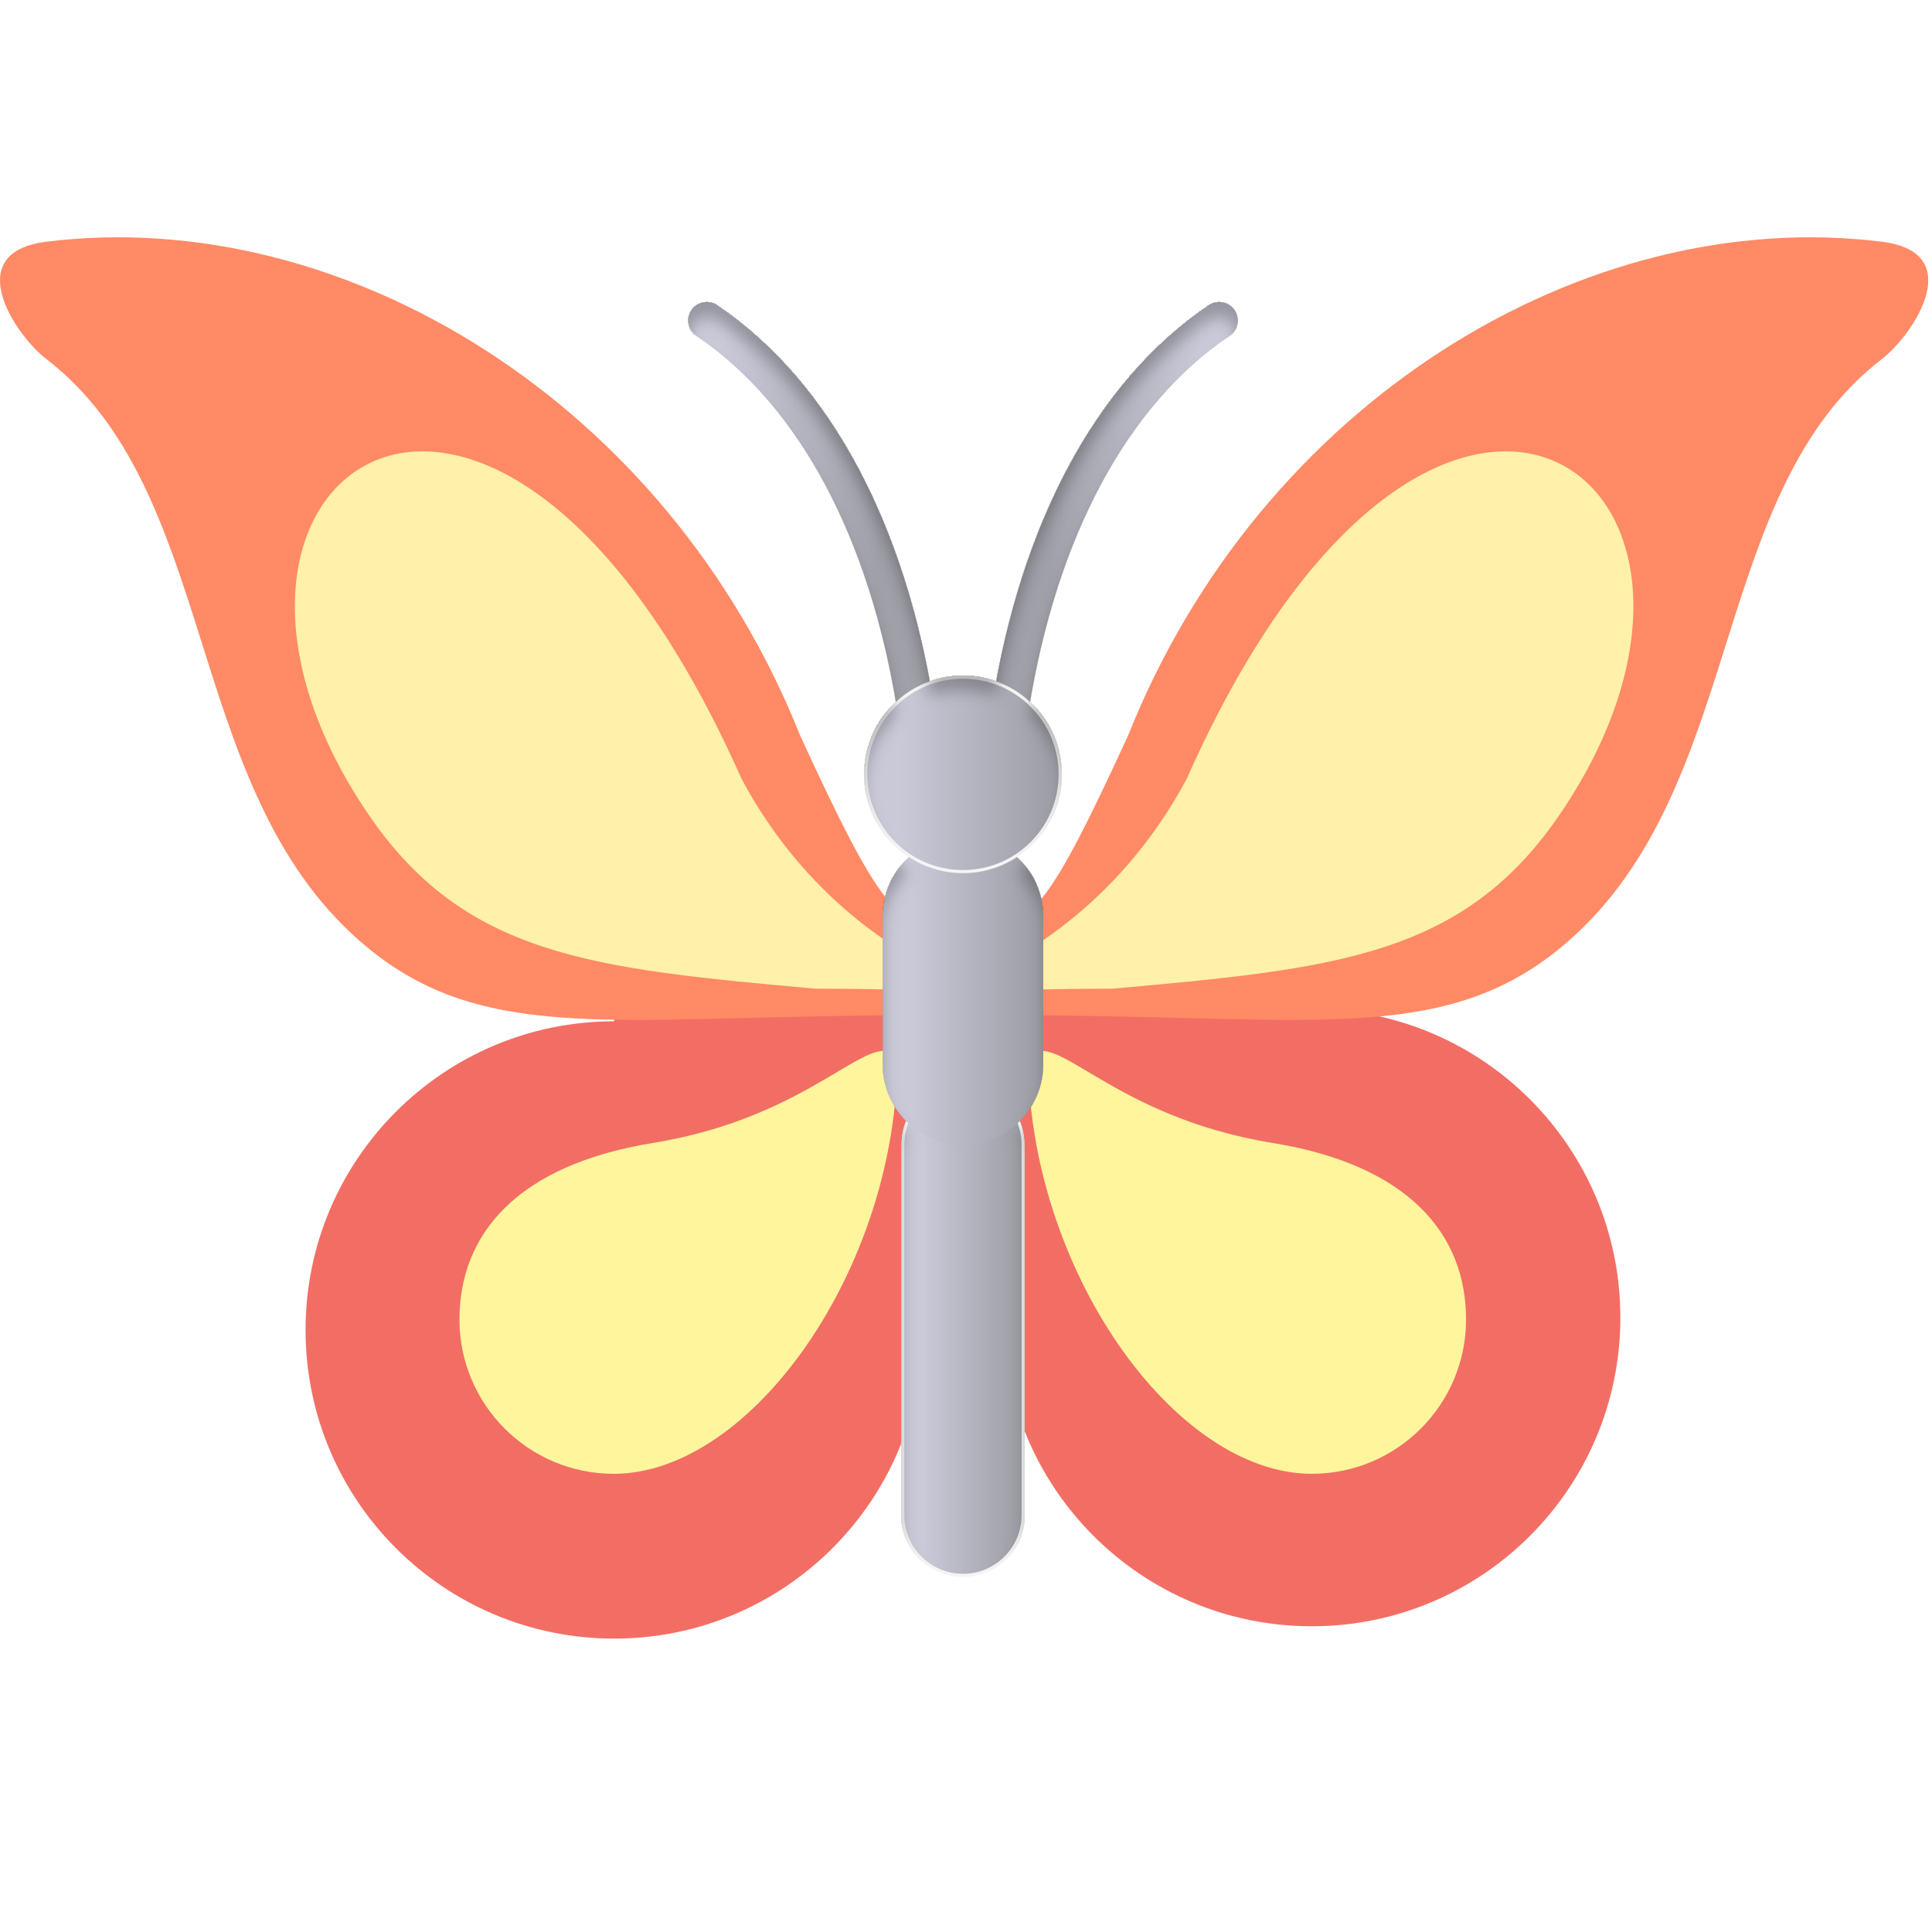
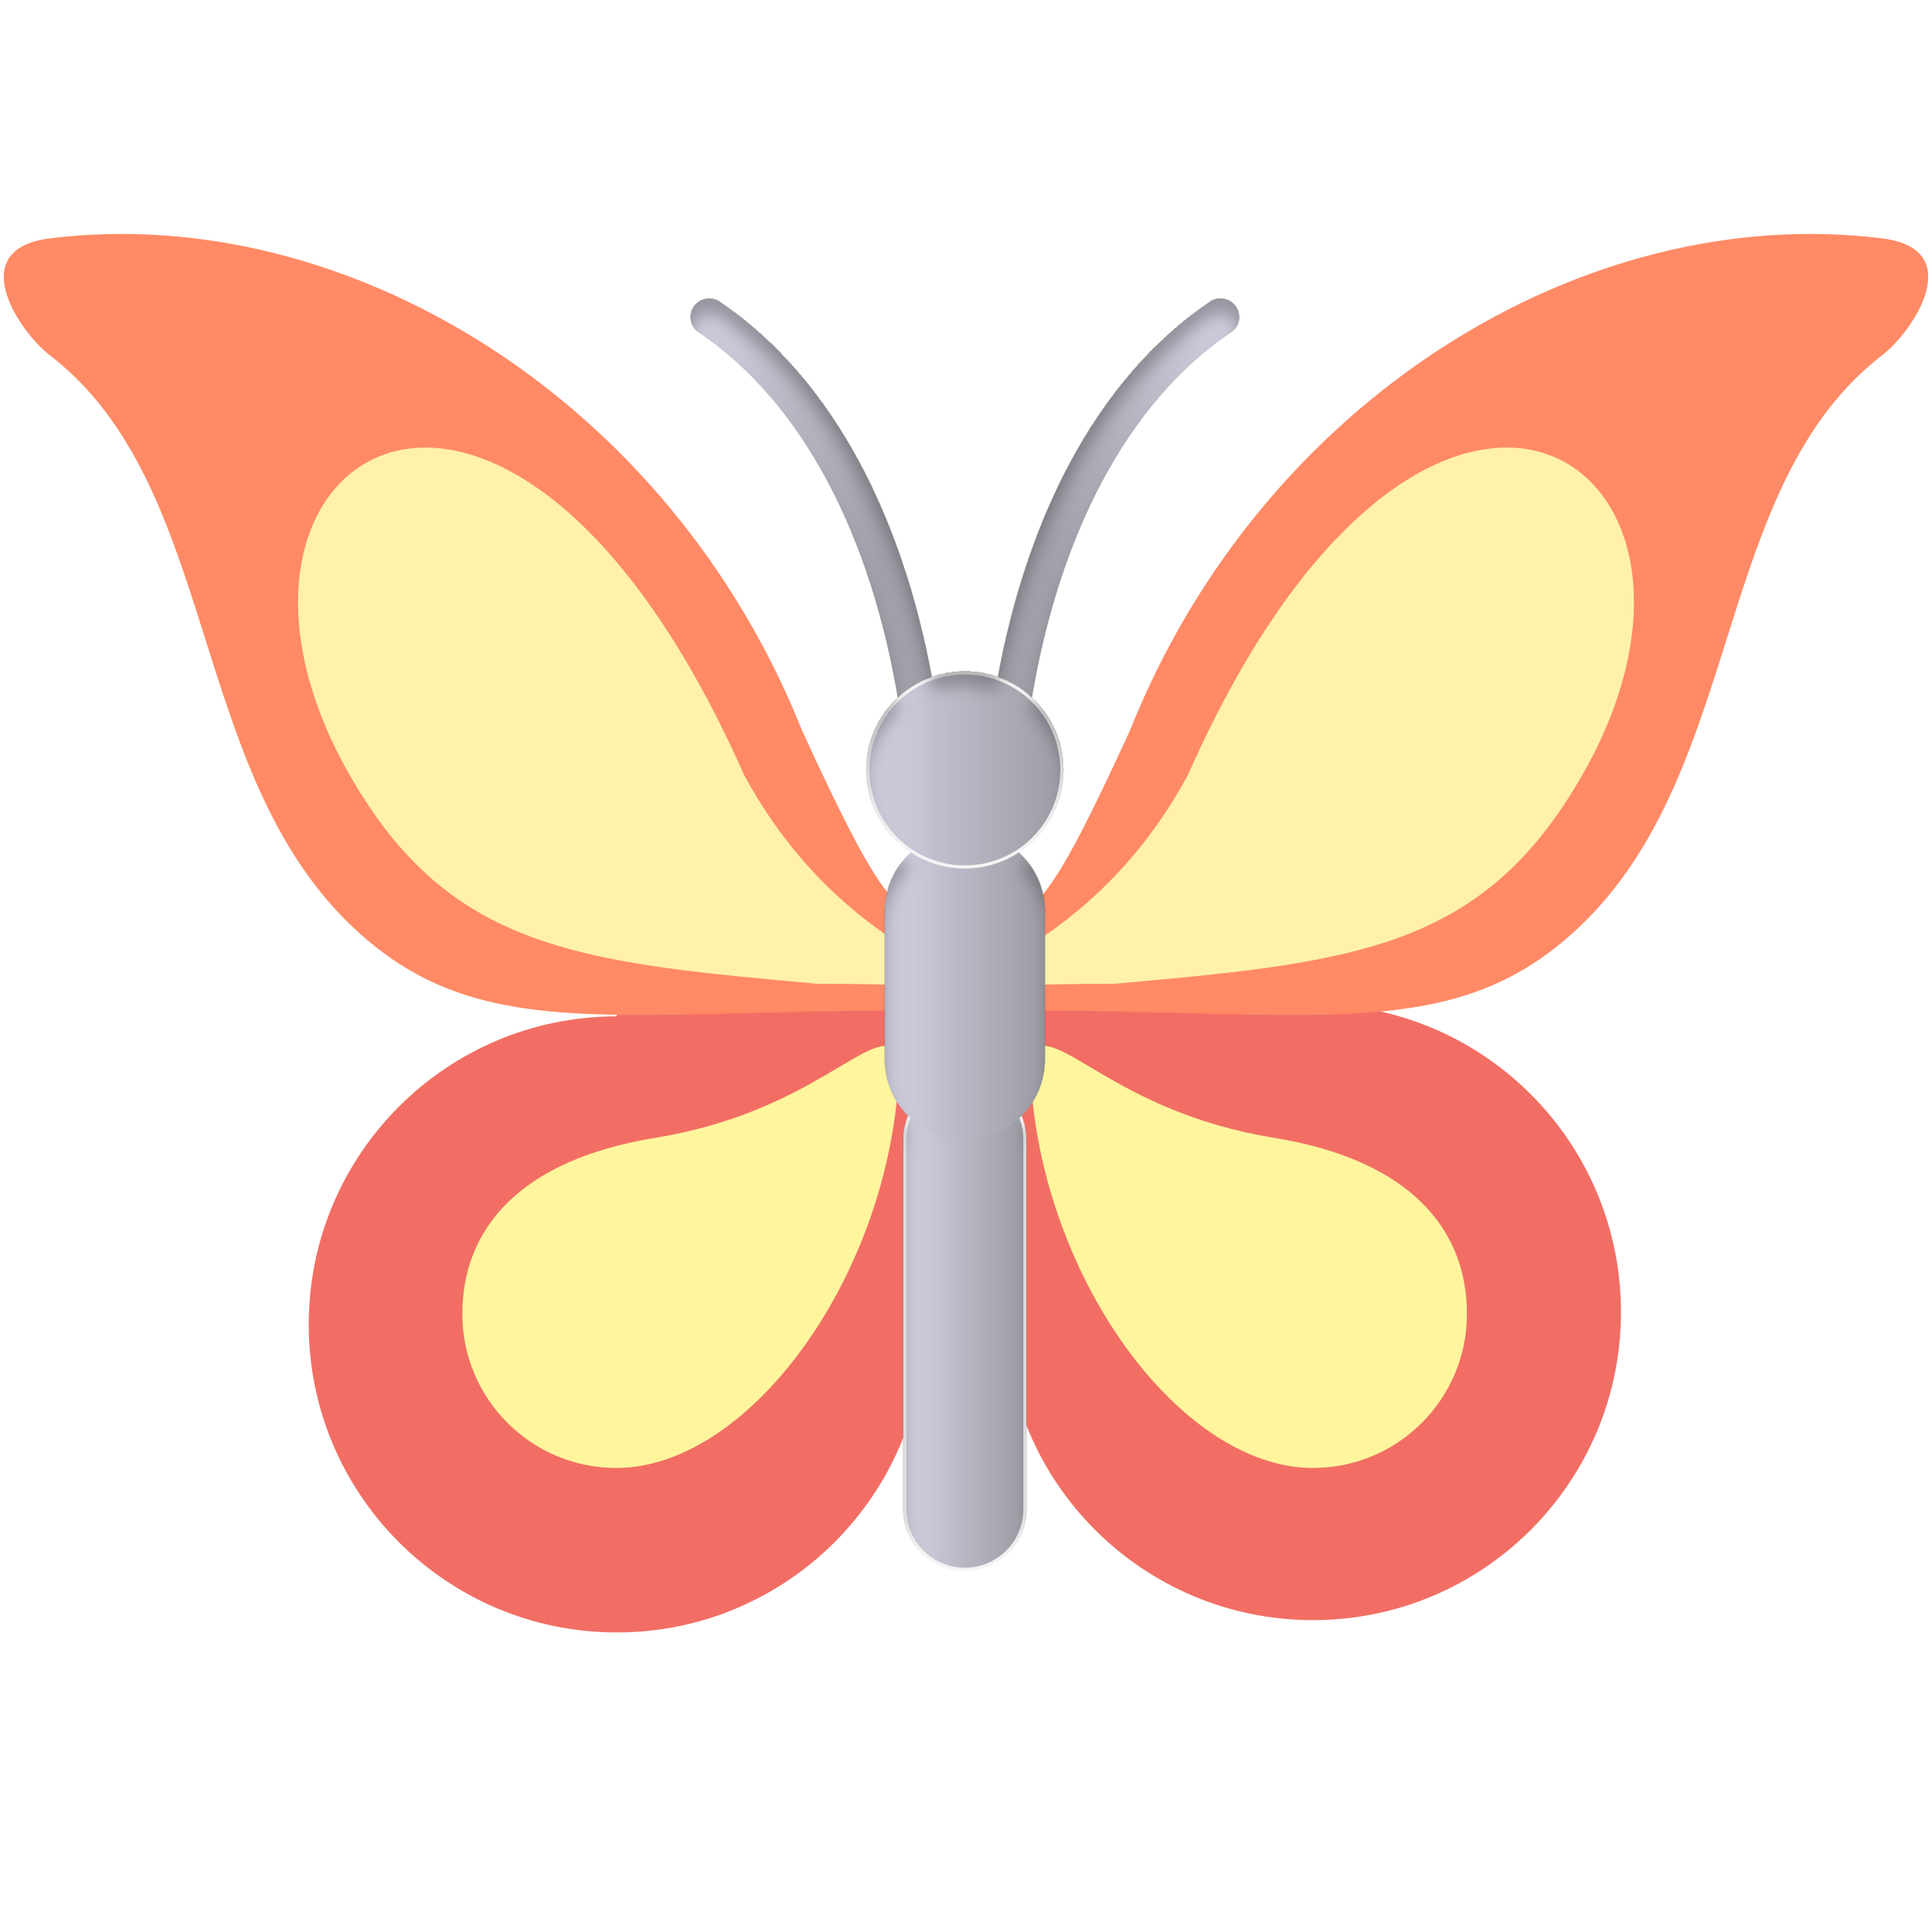
- <svg xmlns="http://www.w3.org/2000/svg" xmlns:xlink="http://www.w3.org/1999/xlink" fill="none" height="512" viewBox="0 0 513 512" width="513">
-   <filter id="a" color-interpolation-filters="sRGB" filterUnits="userSpaceOnUse" height="342.467" width="145.878" x="182.755" y="80.219">
+ <svg xmlns="http://www.w3.org/2000/svg" xmlns:xlink="http://www.w3.org/1999/xlink" fill="none" height="512" viewBox="0 0 512 512" width="512">
+   <filter id="a" color-interpolation-filters="sRGB" filterUnits="userSpaceOnUse" height="341.164" width="145.346" x="183.022" y="79.123">
    <feFlood flood-opacity="0" result="BackgroundImageFix" />
    <feBlend in="SourceGraphic" in2="BackgroundImageFix" mode="normal" result="shape" />
    <feColorMatrix in="SourceAlpha" result="hardAlpha" type="matrix" values="0 0 0 0 0 0 0 0 0 0 0 0 0 0 0 0 0 0 127 0" />
    <feOffset dy="4" />
    <feGaussianBlur stdDeviation="2" />
    <feComposite in2="hardAlpha" k2="-1" k3="1" operator="arithmetic" />
    <feColorMatrix type="matrix" values="0 0 0 0 0 0 0 0 0 0 0 0 0 0 0 0 0 0 0.25 0" />
    <feBlend in2="shape" mode="normal" result="effect1_innerShadow_10_9" />
  </filter>
  <linearGradient id="b">
    <stop offset="0" stop-color="#a0a0a9" />
    <stop offset="1" stop-color="#c9c9d8" />
  </linearGradient>
-   <linearGradient id="c" gradientUnits="userSpaceOnUse" x1="278.503" x2="318.928" xlink:href="#b" y1="130.545" y2="130.545" />
-   <linearGradient id="d" gradientUnits="userSpaceOnUse" x1="232.885" x2="192.46" xlink:href="#b" y1="130.545" y2="130.545" />
+   <linearGradient id="c" gradientUnits="userSpaceOnUse" x1="278.415" x2="318.682" xlink:href="#b" y1="129.271" y2="129.271" />
+   <linearGradient id="d" gradientUnits="userSpaceOnUse" x1="232.975" x2="192.708" xlink:href="#b" y1="129.271" y2="129.271" />
  <linearGradient id="e">
    <stop offset="0" stop-color="#c9c9d8" />
    <stop offset="1" stop-color="#a0a0a9" />
  </linearGradient>
-   <linearGradient id="f" gradientUnits="userSpaceOnUse" x1="245.292" x2="269.248" xlink:href="#e" y1="345.912" y2="345.912" />
-   <linearGradient id="g" gradientUnits="userSpaceOnUse" x1="242.172" x2="273.314" xlink:href="#e" y1="258.468" y2="258.468" />
-   <linearGradient id="h" gradientUnits="userSpaceOnUse" x1="239.051" x2="277.38" xlink:href="#e" y1="202.723" y2="202.723" />
+   <linearGradient id="f" gradientUnits="userSpaceOnUse" x1="245.334" x2="269.196" xlink:href="#e" y1="343.797" y2="343.797" />
+   <linearGradient id="g" gradientUnits="userSpaceOnUse" x1="242.226" x2="273.246" xlink:href="#e" y1="256.695" y2="256.695" />
+   <linearGradient id="h" gradientUnits="userSpaceOnUse" x1="239.117" x2="277.297" xlink:href="#e" y1="201.168" y2="201.168" />
  <g fill="#f26e64">
-     <path d="m163.087 267.893h188.492v82.773h-188.492z" />
-     <circle cx="348.301" cy="349.846" r="81.953" />
-     <circle cx="163.087" cy="353.124" r="81.953" />
+     <path d="m163.45 266.083h187.756v82.449h-187.756z" />
+     <circle cx="347.941" cy="347.716" r="81.633" />
+     <circle cx="163.45" cy="350.981" r="81.633" />
  </g>
-   <path d="m348.301 391.315c22.631 0 40.977-18.346 40.977-40.977 0-22.63-15.278-40.985-51.278-46.845-43-7-57.56-30.609-65-23 0 56 38.645 110.822 75.301 110.822z" fill="#fff59d" />
-   <path d="m162.977 391.315c-22.631 0-40.977-18.346-40.977-40.977 0-22.63 15.278-40.985 51.278-46.845 43-7 57.56-30.609 65-23 0 56-38.645 110.822-75.301 110.822z" fill="#fff59d" />
-   <path d="m299.539 195.306c-21.307 46.303-25.405 49.897-39.337 52.45v21.708c9.653 0 19.135.141 28.455.278 67.121.993 99.802 6.401 130.124-21.986 44.507-41.666 35.65-117.593 80.919-152.433 8.41-6.473 22.865-28.301 0-31.142-78.87-9.8-164.921 42.615-200.161 131.125z" fill="#ff8a65" />
-   <path d="m315.111 206.779c-37.289 69.66-110.913 55.728-19.669 55.728 59.55-5.327 93.471-8.605 119.27-47.062 59.416-88.57-33.629-157.411-99.601-8.666z" fill="#fff1a9" />
-   <path d="m212.461 195.306c21.307 46.303 25.405 49.897 39.337 52.45v21.708c-9.653 0-19.135.141-28.455.278-67.121.993-99.802 6.401-130.124-21.986-44.507-41.666-35.65-117.593-80.919-152.433-8.41-6.473-22.864-28.301 0-31.142 78.87-9.8 164.921 42.615 200.161 131.125z" fill="#ff8a65" />
-   <path d="m196.889 206.779c37.289 69.66 110.913 55.728 19.669 55.728-59.55-5.327-93.471-8.605-119.27-47.062-59.416-88.57 33.629-157.411 99.601-8.666z" fill="#fff1a9" />
+   <path d="m347.941 389.023c22.542 0 40.816-18.274 40.816-40.817 0-22.542-15.218-40.825-51.077-46.662-42.832-6.973-57.336-30.49-64.746-22.911 0 55.782 38.493 110.39 75.007 110.39z" fill="#fff59d" />
+   <path d="m163.34 389.023c-22.542 0-40.817-18.274-40.817-40.817 0-22.542 15.218-40.825 51.078-46.662 42.832-6.973 57.335-30.49 64.746-22.911 0 55.782-38.494 110.39-75.007 110.39z" fill="#fff59d" />
+   <path d="m299.369 193.779c-21.224 46.123-25.306 49.703-39.184 52.245v21.624c9.616 0 19.061.14 28.344.277 66.86.989 99.412 6.376 129.616-21.901 44.333-41.502 35.511-117.133 80.603-151.837 8.378-6.447 22.775-28.191 0-31.021-78.562-9.762-164.276 42.45-199.379 130.613z" fill="#ff8a65" />
+   <path d="m314.88 205.208c-37.143 69.388-110.479 55.51-19.592 55.51 59.317-5.306 93.106-8.571 118.804-46.878 59.184-88.224-33.498-156.796-99.212-8.632z" fill="#fff1a9" />
+   <path d="m212.631 193.779c21.224 46.123 25.306 49.703 39.183 52.245v21.624c-9.615 0-19.06.14-28.343.277-66.86.989-99.412 6.376-129.617-21.901-44.333-41.502-35.511-117.133-80.603-151.837-8.377-6.447-22.775-28.191 0-31.021 78.562-9.762 164.276 42.45 199.38 130.613z" fill="#ff8a65" />
+   <path d="m197.12 205.208c37.143 69.388 110.479 55.51 19.592 55.51-59.318-5.306-93.106-8.571-118.804-46.878-59.184-88.224 33.498-156.796 99.212-8.632z" fill="#fff1a9" />
  <g filter="url(#a)">
-     <path d="m268.397 187.177c7.376-45.484 26.225-82.371 55.318-102.04" stroke="url(#c)" stroke-linecap="round" stroke-width="9.834" />
-     <path d="m242.991 187.177c-7.376-45.484-26.225-82.371-55.318-102.04" stroke="url(#d)" stroke-linecap="round" stroke-width="9.834" />
-     <path d="m255.694 287.971c8.826 0 15.981 7.155 15.981 15.981v98.344c0 8.826-7.155 15.981-15.981 15.981s-15.98-7.155-15.98-15.981v-98.344c0-8.826 7.154-15.98 15.98-15.981z" fill="url(#f)" stroke="#f5f5f5" stroke-width=".82" />
-     <path d="m277.002 243.307c0-11.768-9.54-21.308-21.308-21.308s-21.308 9.54-21.308 21.308v39.337c0 11.768 9.54 21.308 21.308 21.308s21.308-9.54 21.308-21.308z" fill="url(#g)" />
-     <path d="m255.694 179.793c14.257 0 25.815 11.558 25.815 25.815s-11.558 25.815-25.815 25.815c-14.258 0-25.815-11.558-25.815-25.815s11.558-25.815 25.815-25.815z" fill="url(#h)" stroke="#f5f5f5" stroke-width=".82" />
+     <path d="m268.348 185.682c7.347-45.306 26.123-82.049 55.103-101.641" stroke="url(#c)" stroke-linecap="round" stroke-width="9.834" />
+     <path d="m243.042 185.682c-7.347-45.306-26.123-82.049-55.102-101.641" stroke="url(#d)" stroke-linecap="round" stroke-width="9.834" />
+     <path d="m255.695 286.085c8.79 0 15.917 7.125 15.917 15.916v97.96c0 8.79-7.127 15.917-15.917 15.917-8.791 0-15.916-7.127-15.916-15.917v-97.96c0-8.79 7.125-15.916 15.916-15.916z" fill="url(#f)" stroke="#f5f5f5" stroke-width=".82" />
+     <path d="m276.92 241.593c0-11.722-9.503-21.225-21.225-21.225s-21.224 9.503-21.224 21.225v39.184c0 11.722 9.502 21.224 21.224 21.224s21.225-9.502 21.225-21.224z" fill="url(#g)" />
+     <path d="m255.696 178.329c14.2 0 25.712 11.512 25.712 25.713-.001 14.2-11.512 25.712-25.712 25.712-14.201 0-25.713-11.511-25.713-25.712s11.512-25.713 25.713-25.713z" fill="url(#h)" stroke="#f5f5f5" stroke-width=".82" />
  </g>
</svg>
